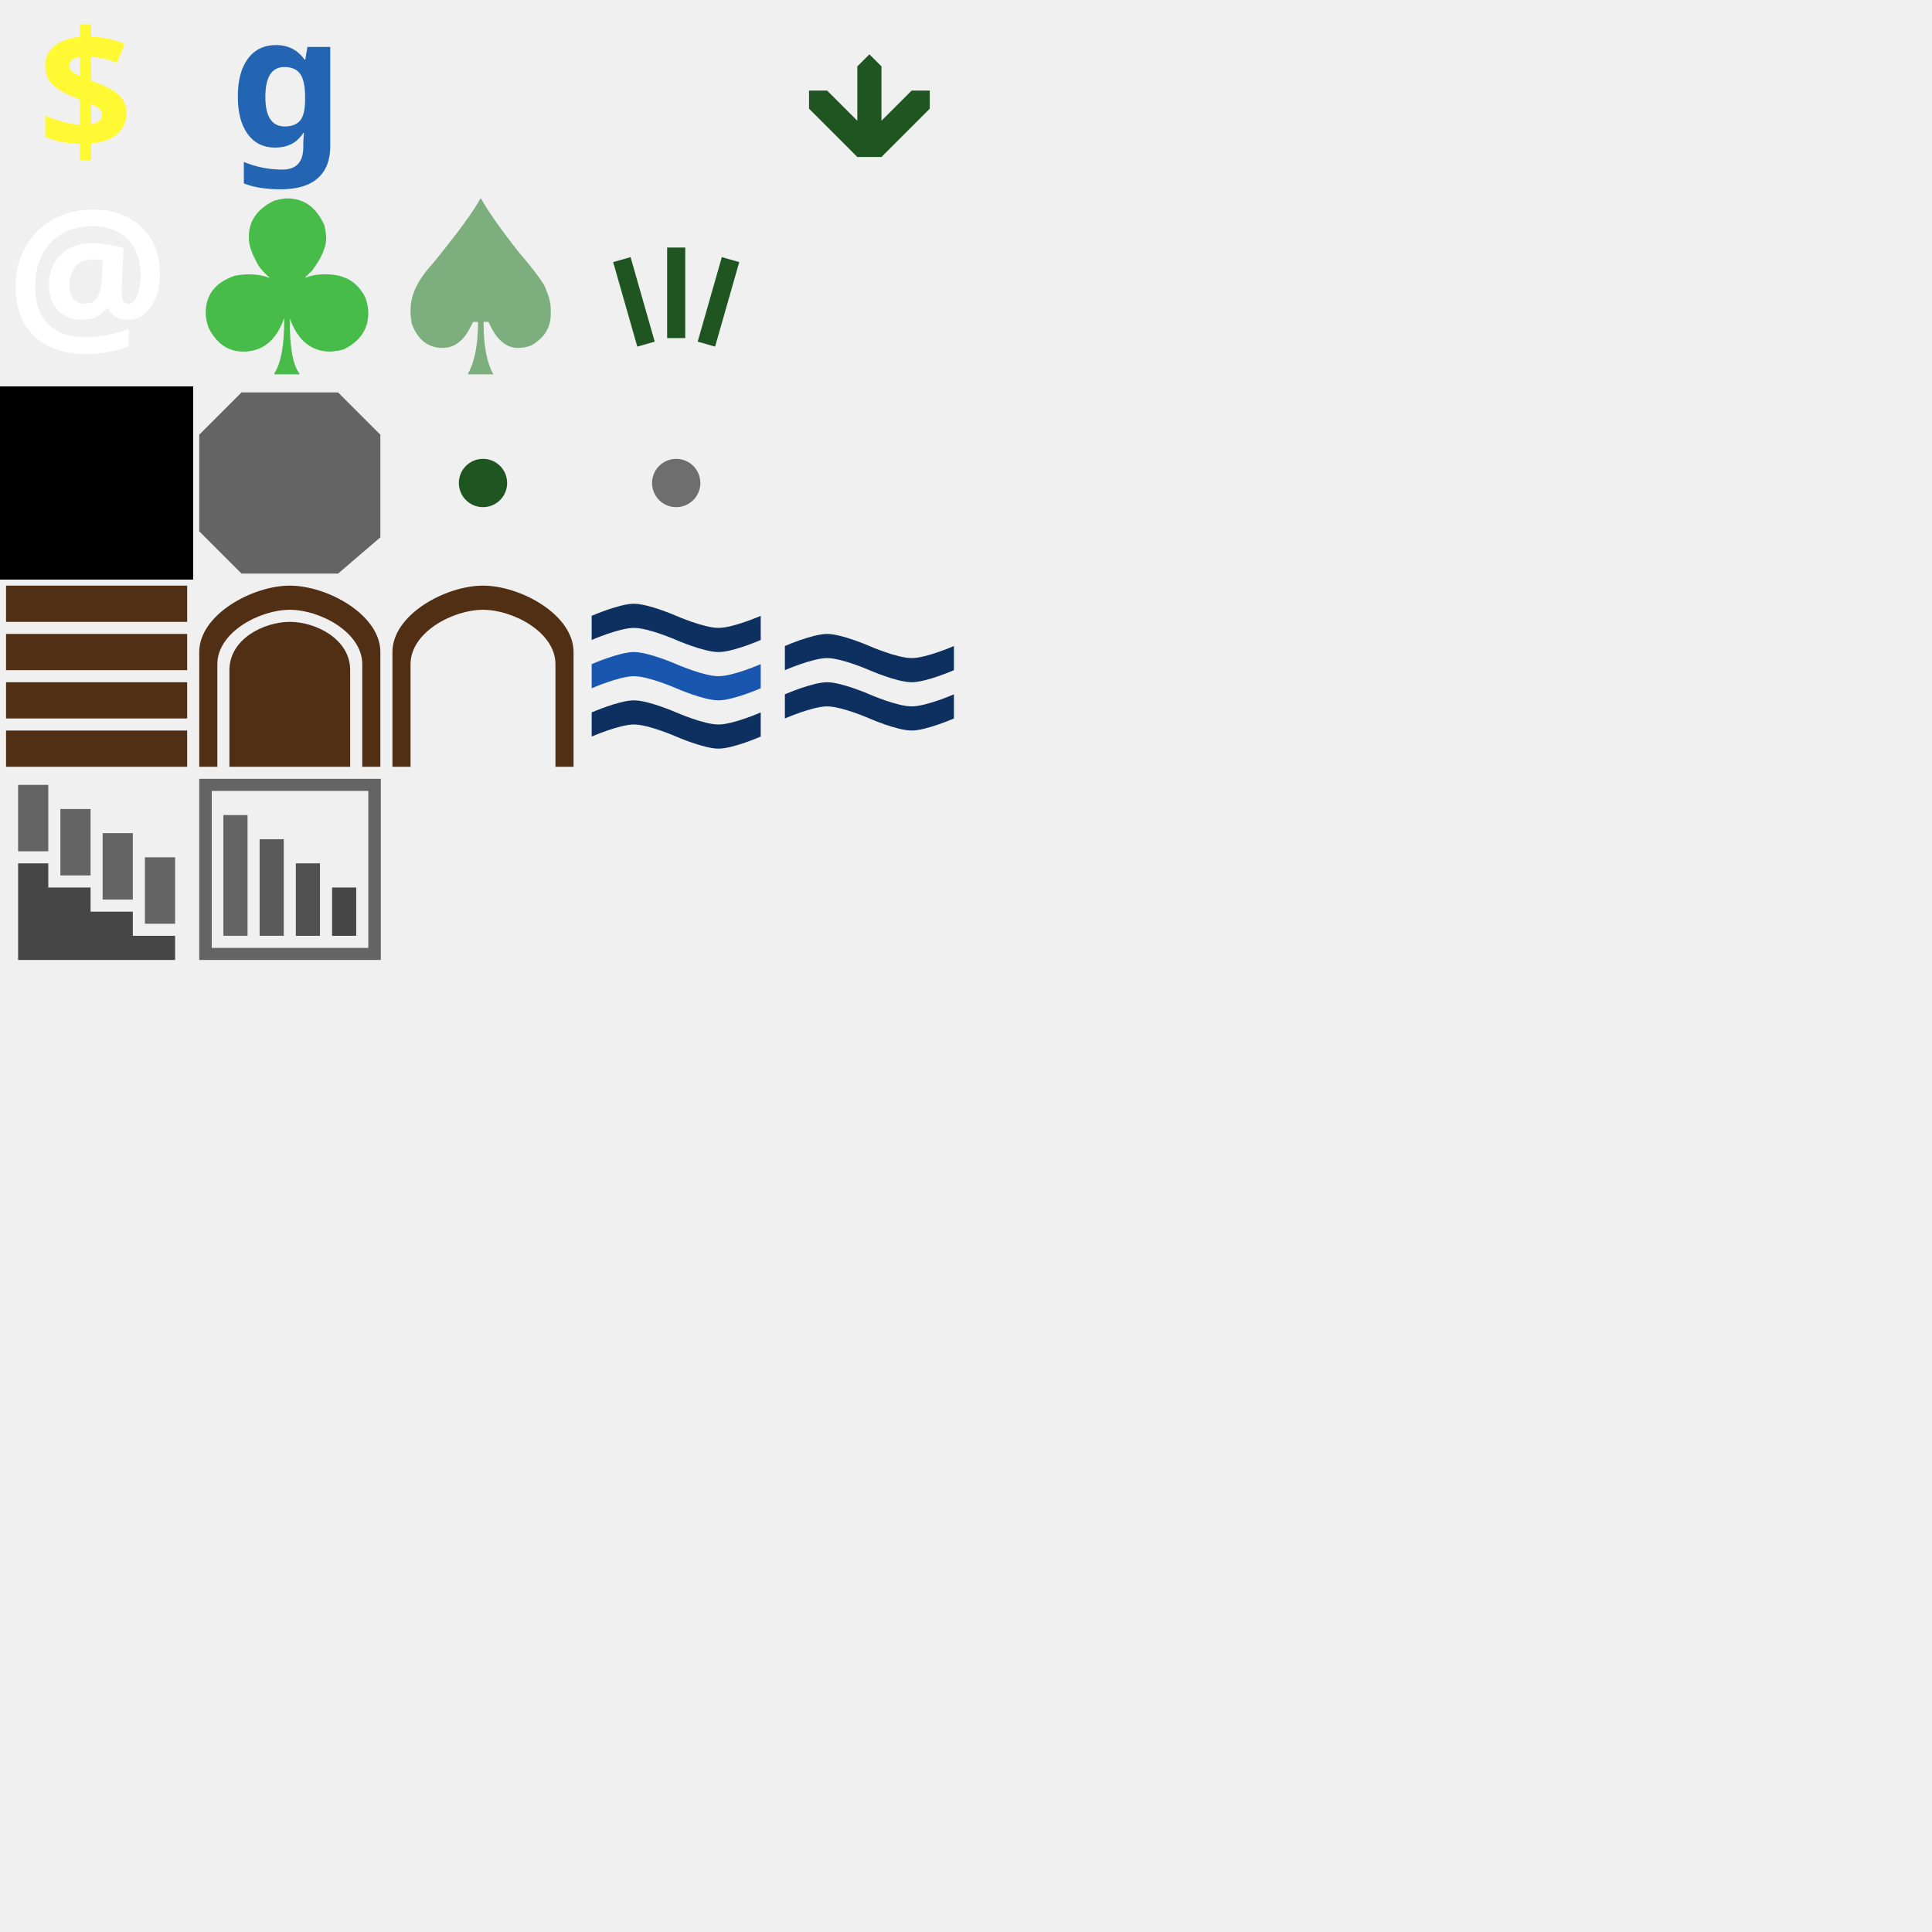
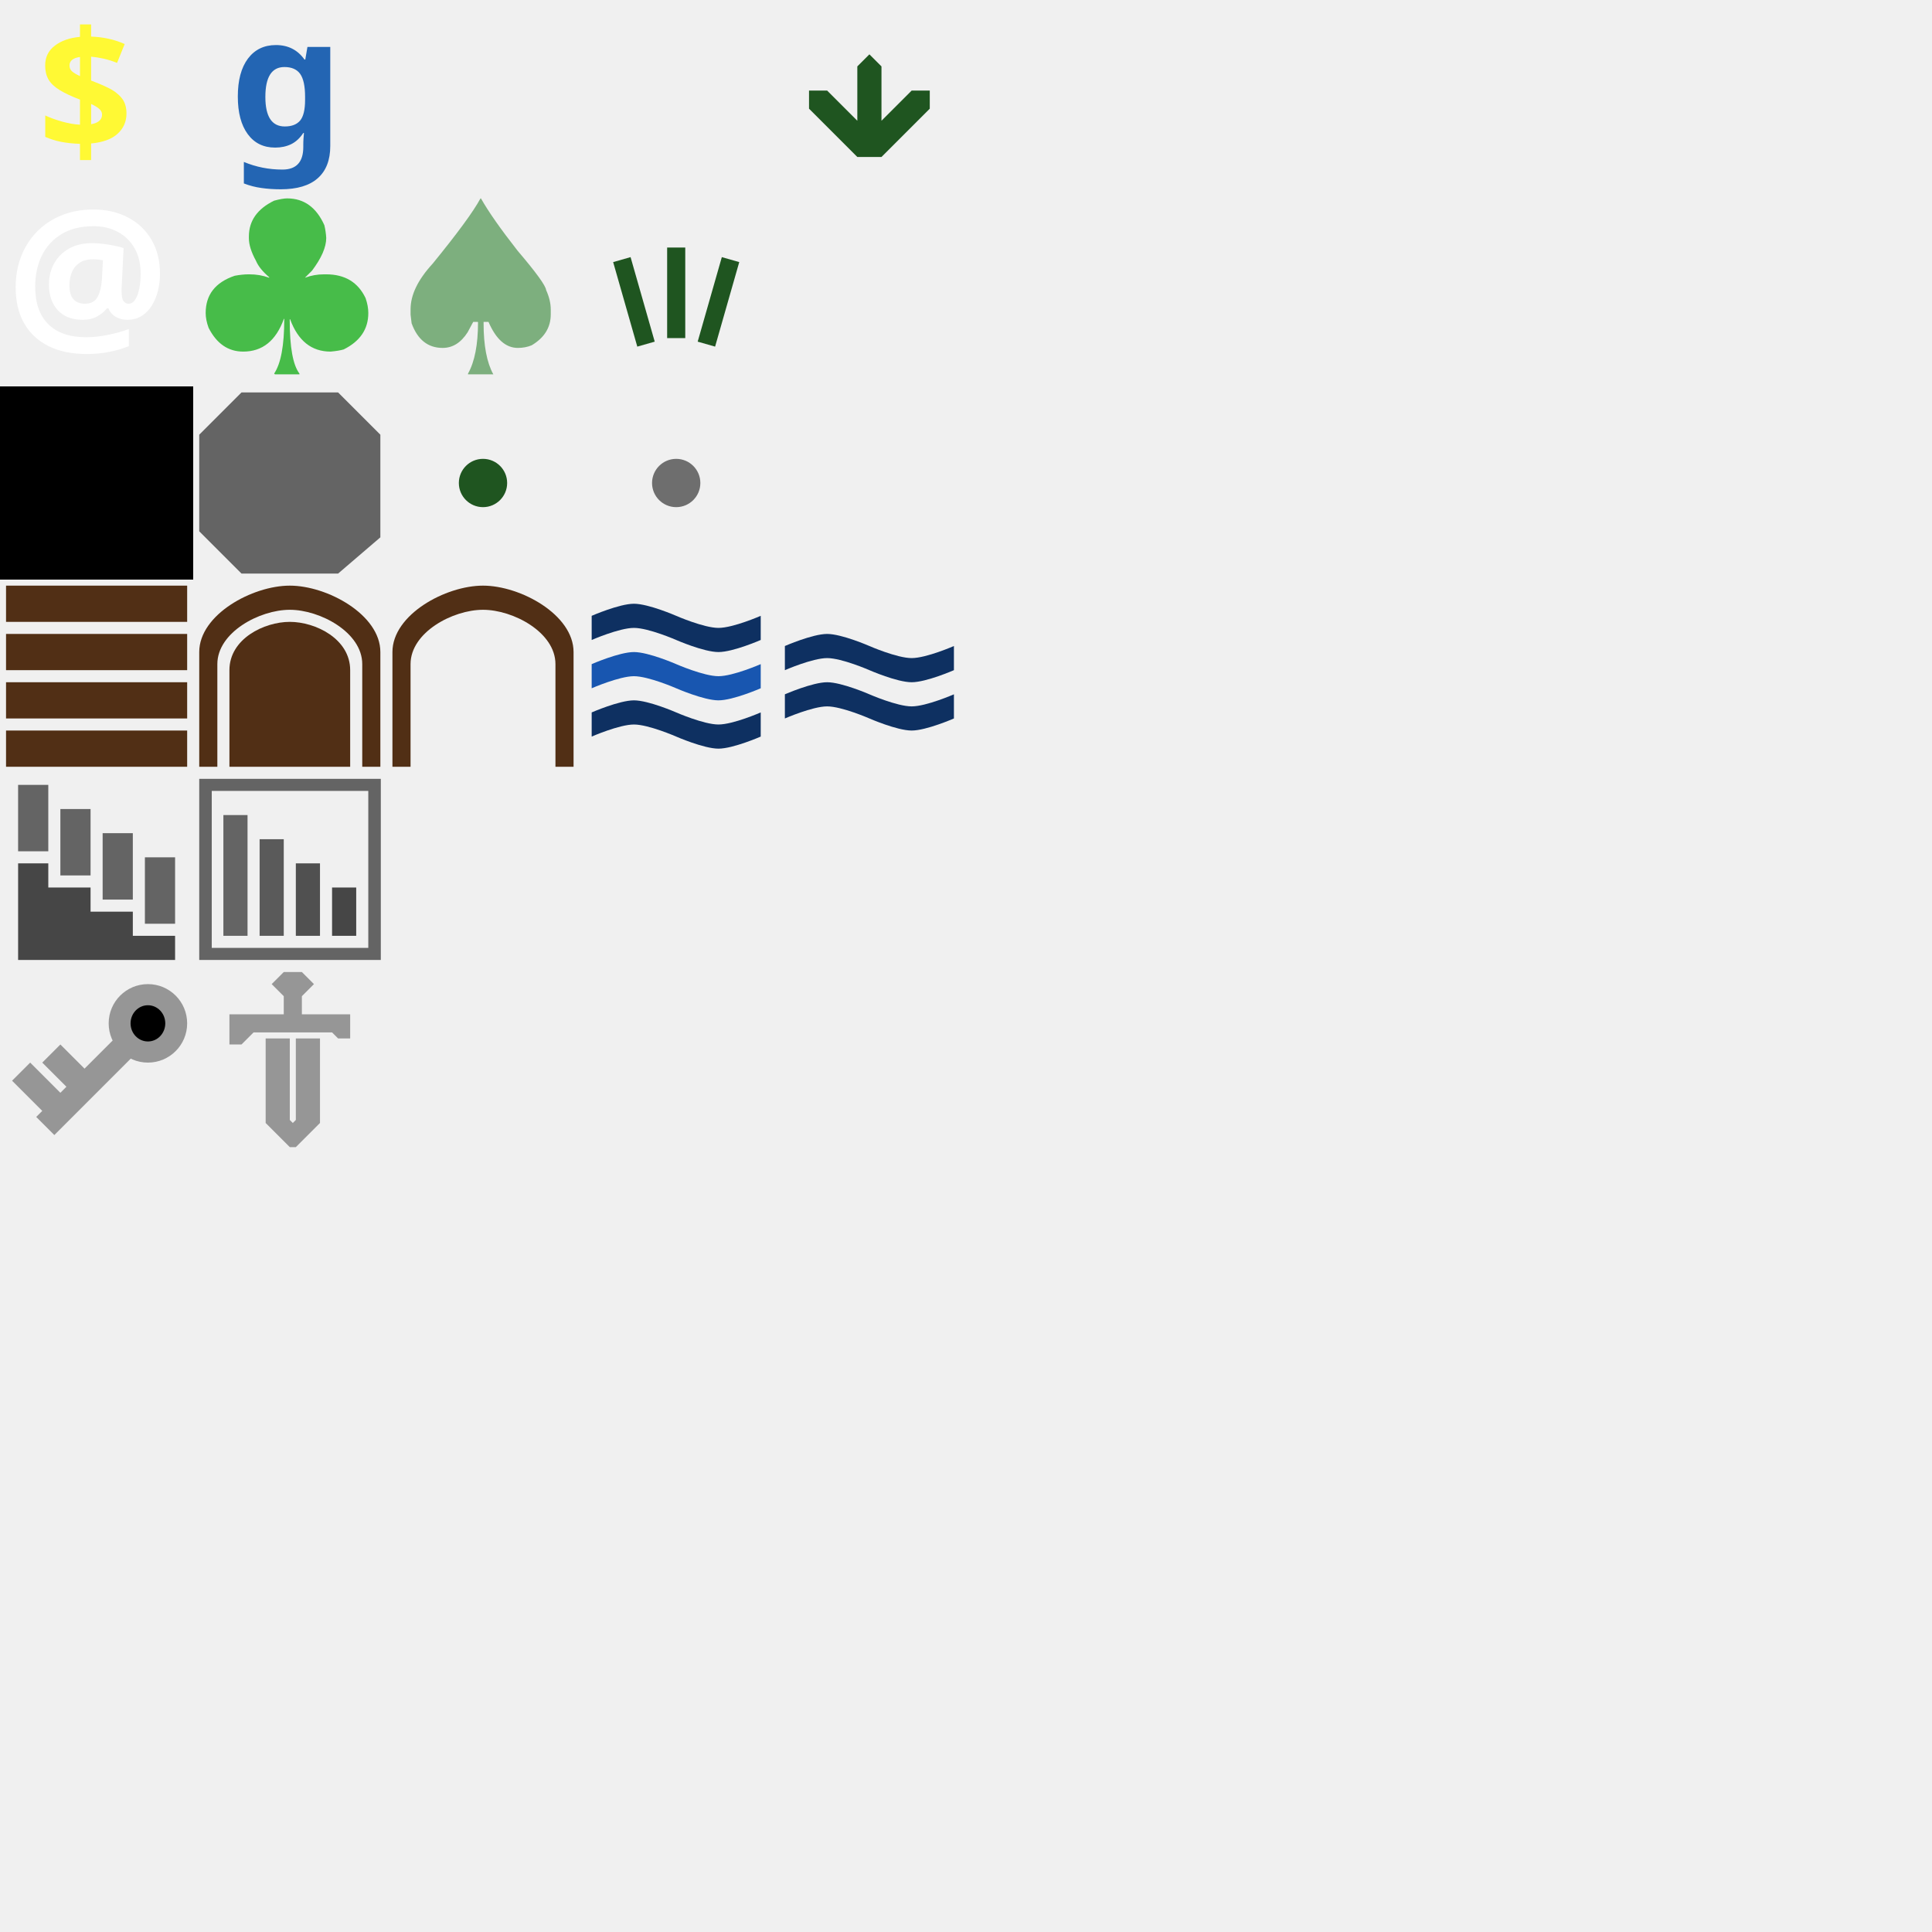
<svg xmlns="http://www.w3.org/2000/svg" width="320" height="320" viewBox="0 0 320 320" id="svg3336" version="1.1" enable-background="new">
  <defs id="defs3338" />
  <g id="layer1" transform="translate(0,-732.3622)" style="">
    <text xml:space="preserve" style="font-style:normal;font-variant:normal;font-weight:bold;font-stretch:normal;line-height:0%;font-family:sans-serif;-inkscape-font-specification:'sans-serif, Bold';text-align:start;letter-spacing:0px;word-spacing:0px;writing-mode:lr-tb;text-anchor:start;fill:#ffffff;fill-opacity:1;stroke:none;stroke-width:1px;stroke-linecap:butt;stroke-linejoin:miter;stroke-opacity:0.377" x="1.095" y="788.485" id="text4251">
      <tspan id="tspan4253" x="1.095" y="788.485" style="font-size:30px;line-height:1.25">@</tspan>
    </text>
    <rect style="fill:#000000;fill-opacity:1" id="rect3346-1-7" width="32" height="32" x="0" y="796.362" />
    <text xml:space="preserve" style="font-style:normal;font-variant:normal;font-weight:bold;font-stretch:normal;line-height:0%;font-family:sans-serif;-inkscape-font-specification:'sans-serif, Bold';text-align:start;letter-spacing:0px;word-spacing:0px;writing-mode:lr-tb;text-anchor:start;fill:#ffffff;fill-opacity:1;stroke:#000000;stroke-width:1px;stroke-linecap:butt;stroke-linejoin:miter;stroke-opacity:0.377" x="33.095" y="788.485" id="text4251-0">
      <tspan id="tspan4253-7" x="33.095" y="788.485" style="font-size:30px;line-height:1.25"> </tspan>
    </text>
    <text xml:space="preserve" style="font-style:normal;font-variant:normal;font-weight:bold;font-stretch:normal;line-height:0%;font-family:sans-serif;-inkscape-font-specification:'sans-serif, Bold';text-align:start;letter-spacing:0px;word-spacing:0px;writing-mode:lr-tb;text-anchor:start;fill:#47bc49;fill-opacity:1;stroke:none;stroke-width:1px;stroke-linecap:butt;stroke-linejoin:miter;stroke-opacity:0.377" x="29.613" y="794.362" id="text4251-7">
      <tspan id="tspan4253-75" x="29.613" y="794.362" style="font-size:40px;line-height:1.25">♣</tspan>
    </text>
    <text xml:space="preserve" style="font-style:normal;font-variant:normal;font-weight:bold;font-stretch:normal;line-height:0%;font-family:sans-serif;-inkscape-font-specification:'sans-serif, Bold';text-align:start;letter-spacing:0px;word-spacing:0px;writing-mode:lr-tb;text-anchor:start;fill:#7daf7e;fill-opacity:1;stroke:none;stroke-width:1px;stroke-linecap:butt;stroke-linejoin:miter;stroke-opacity:0.377" x="61.691" y="794.362" id="text4251-7-5">
      <tspan id="tspan4253-75-7" x="61.691" y="794.362" style="font-size:40px;line-height:1.25">♠</tspan>
    </text>
    <ellipse style="fill:#1f5520;fill-opacity:1;fill-rule:evenodd;stroke:none;stroke-opacity:0.377" id="path4815" cx="80" cy="812.362" rx="4" ry="4" />
    <ellipse style="fill:#6e6e6e;fill-opacity:1;fill-rule:evenodd;stroke:none;stroke-opacity:0.377" id="path4815-0" cx="112" cy="812.362" rx="4" ry="4" />
    <path style="fill:#646464;fill-rule:evenodd;stroke:none;stroke-width:1px;stroke-linecap:butt;stroke-linejoin:miter;stroke-opacity:1;fill-opacity:1" d="m 33,804.362 0,16 7,7 16,0 7,-6 0,-17 -7,-7 -16,0 z" id="path4835" />
    <rect style="fill:#512f15;fill-opacity:1;fill-rule:evenodd;stroke:none;stroke-opacity:0.377" id="rect4852" width="30" height="6" x="1" y="829.362" />
    <rect style="fill:#512f15;fill-opacity:1;fill-rule:evenodd;stroke:none;stroke-opacity:0.377" id="rect4852-1" width="30" height="6" x="1" y="837.362" />
    <rect style="fill:#512f15;fill-opacity:1;fill-rule:evenodd;stroke:none;stroke-opacity:0.377" id="rect4852-0" width="30" height="6" x="1" y="845.362" />
    <rect style="fill:#512f15;fill-opacity:1;fill-rule:evenodd;stroke:none;stroke-opacity:0.377" id="rect4852-12" width="30" height="6" x="1" y="853.362" />
    <path style="fill:#1f5520;fill-opacity:1;fill-rule:evenodd;stroke:none;stroke-width:1px;stroke-linecap:butt;stroke-linejoin:miter;stroke-opacity:1" d="m 146,758.362 8,-8 0,-3 -3,0 -5,5 0,-9 -2,-2 -2,2 0,9 -5,-5 -3,0 0,3 8,8" id="path4992" />
    <path style="fill:#0e3061;fill-opacity:1;fill-rule:evenodd;stroke:none;stroke-width:1px;stroke-linecap:butt;stroke-linejoin:miter;stroke-opacity:1" d="m 98,834.362 c 0,0 4.573,-2 7,-2 2.427,0 7,2 7,2 0,0 4.573,2 7,2 2.427,0 7,-2 7,-2 l 0,4 c 0,0 -4.573,2 -7,2 -2.427,0 -7,-2 -7,-2 0,0 -4.573,-2 -7,-2 -2.427,0 -7,2 -7,2 z" id="path5098" />
    <path style="fill:#1856b0;fill-opacity:1;fill-rule:evenodd;stroke:none;stroke-width:1px;stroke-linecap:butt;stroke-linejoin:miter;stroke-opacity:1" d="m 98,842.362 c 0,0 4.573,-2 7,-2 2.427,0 7,2 7,2 0,0 4.573,2 7,2 2.427,0 7,-2 7,-2 l 0,4 c 0,0 -4.573,2 -7,2 -2.427,0 -7,-2 -7,-2 0,0 -4.573,-2 -7,-2 -2.427,0 -7,2 -7,2 z" id="path5098-6" />
    <path style="fill:#0e3061;fill-opacity:1;fill-rule:evenodd;stroke:none;stroke-width:1px;stroke-linecap:butt;stroke-linejoin:miter;stroke-opacity:1" d="m 98,850.362 c 0,0 4.573,-2 7,-2 2.427,0 7,2 7,2 0,0 4.573,2 7,2 2.427,0 7,-2 7,-2 l 0,4 c 0,0 -4.573,2 -7,2 -2.427,0 -7,-2 -7,-2 0,0 -4.573,-2 -7,-2 -2.427,0 -7,2 -7,2 z" id="path5098-7" />
    <path style="fill:#0e3061;fill-opacity:1;fill-rule:evenodd;stroke:none;stroke-width:1px;stroke-linecap:butt;stroke-linejoin:miter;stroke-opacity:1" d="m 130,839.362 c 0,0 4.573,-2 7,-2 2.427,0 7,2 7,2 0,0 4.573,2 7,2 2.427,0 7,-2 7,-2 l 0,4 c 0,0 -4.573,2 -7,2 -2.427,0 -7,-2 -7,-2 0,0 -4.573,-2 -7,-2 -2.427,0 -7,2 -7,2 z" id="path5098-8" />
    <path style="fill:#0e3061;fill-opacity:1;fill-rule:evenodd;stroke:none;stroke-width:1px;stroke-linecap:butt;stroke-linejoin:miter;stroke-opacity:1" d="m 130,847.362 c 0,0 4.573,-2 7,-2 2.427,0 7,2 7,2 0,0 4.573,2 7,2 2.427,0 7,-2 7,-2 l 0,4 c 0,0 -4.573,2 -7,2 -2.427,0 -7,-2 -7,-2 0,0 -4.573,-2 -7,-2 -2.427,0 -7,2 -7,2 z" id="path5098-8-4" />
    <path style="fill:#512f15;fill-opacity:1;fill-rule:evenodd;stroke:none;stroke-width:1px;stroke-linecap:butt;stroke-linejoin:miter;stroke-opacity:1" d="m 33,859.362 0,-19 c 0,-6.2 8.8,-11 15,-11 6.2,0 15,4.8 15,11 l 0,19 -3,0 0,-17 c 0,-5.27 -7,-9 -12,-9 -5,0 -12,3.73 -12,9 l 0,17 z" id="path5187" />
    <path style="fill:#512f15;fill-opacity:1;fill-rule:evenodd;stroke:none;stroke-width:1px;stroke-linecap:butt;stroke-linejoin:miter;stroke-opacity:1" d="m 38,859.362 0,-16 c 0,-5.185 5.731,-8 10,-8 4.269,0 10,2.815 10,8 l 0,16 z" id="path5189" />
    <path style="fill:#512f15;fill-opacity:1;fill-rule:evenodd;stroke:none;stroke-width:1px;stroke-linecap:butt;stroke-linejoin:miter;stroke-opacity:1" d="m 65,859.362 0,-19 c 0,-6.2 8.8,-11 15,-11 6.2,0 15,4.8 15,11 l 0,19 -3,0 0,-17 c 0,-5.27 -7,-9 -12,-9 -5,0 -12,3.73 -12,9 l 0,17 z" id="path5187-7" />
    <path style="fill:none;fill-opacity:1;fill-rule:evenodd;stroke:#1f5520;stroke-width:3;stroke-linecap:butt;stroke-linejoin:miter;stroke-miterlimit:4;stroke-dasharray:none;stroke-opacity:1" d="m 107,789.362 -4,-14" id="path5224" />
    <path style="fill:none;fill-opacity:1;fill-rule:evenodd;stroke:#1f5520;stroke-width:3;stroke-linecap:butt;stroke-linejoin:miter;stroke-miterlimit:4;stroke-dasharray:none;stroke-opacity:1" d="m 117,789.362 4,-14" id="path5224-2" />
    <path style="fill:none;fill-opacity:1;fill-rule:evenodd;stroke:#1f5520;stroke-width:3;stroke-linecap:butt;stroke-linejoin:miter;stroke-miterlimit:4;stroke-dasharray:none;stroke-opacity:1" d="m 112,788.362 0,-15" id="path5224-2-9" />
    <path style="fill:#646464;fill-opacity:1;fill-rule:evenodd;stroke:none;stroke-width:3;stroke-linecap:butt;stroke-miterlimit:4;stroke-dasharray:none;stroke-opacity:1" d="m 33,861.362 0,30 30.074,0 0,-30 -30.074,0 z m 2.074,2 25.926,0 0,26 -25.926,0 0,-26 z" id="rect5256" />
    <rect style="fill:#646464;fill-opacity:1;fill-rule:evenodd;stroke:none;stroke-width:3;stroke-linecap:butt;stroke-miterlimit:4;stroke-dasharray:none;stroke-opacity:1" id="rect5261" width="4" height="20" x="37" y="867.362" />
    <rect style="fill:#5a5a5a;fill-opacity:1;fill-rule:evenodd;stroke:none;stroke-width:3;stroke-linecap:butt;stroke-miterlimit:4;stroke-dasharray:none;stroke-opacity:1" id="rect5263" width="4" height="16" x="43" y="871.362" />
    <rect style="fill:#505050;fill-opacity:1;fill-rule:evenodd;stroke:none;stroke-width:3;stroke-linecap:butt;stroke-miterlimit:4;stroke-dasharray:none;stroke-opacity:1" id="rect5263-7" width="4" height="12" x="49" y="875.362" />
    <rect style="fill:#464646;fill-opacity:1;fill-rule:evenodd;stroke:none;stroke-width:3;stroke-linecap:butt;stroke-miterlimit:4;stroke-dasharray:none;stroke-opacity:1" id="rect5263-7-8" width="4" height="8" x="55" y="879.362" />
    <rect style="fill:#646464;fill-opacity:1;fill-rule:evenodd;stroke:none;stroke-width:3;stroke-linecap:butt;stroke-miterlimit:4;stroke-dasharray:none;stroke-opacity:1" id="rect5261-3" width="5" height="11" x="3" y="862.362" />
    <rect style="fill:#646464;fill-opacity:1;fill-rule:evenodd;stroke:none;stroke-width:3;stroke-linecap:butt;stroke-miterlimit:4;stroke-dasharray:none;stroke-opacity:1" id="rect5261-3-6" width="5" height="11" x="10" y="866.362" />
    <rect style="fill:#646464;fill-opacity:1;fill-rule:evenodd;stroke:none;stroke-width:3;stroke-linecap:butt;stroke-miterlimit:4;stroke-dasharray:none;stroke-opacity:1" id="rect5261-3-8" width="5" height="11" x="17" y="870.362" />
    <rect style="fill:#646464;fill-opacity:1;fill-rule:evenodd;stroke:none;stroke-width:3;stroke-linecap:butt;stroke-miterlimit:4;stroke-dasharray:none;stroke-opacity:1" id="rect5261-3-4" width="5" height="11" x="24" y="874.362" />
    <path style="fill:#464646;fill-opacity:1;fill-rule:evenodd;stroke:none;stroke-width:1px;stroke-linecap:butt;stroke-linejoin:miter;stroke-opacity:1" d="m 29,887.362 0,4 -26,0 0,-16 5,0 0,4 7,0 0,4 7,0 0,4 z" id="path5365" />
    <text xml:space="preserve" style="font-style:normal;font-variant:normal;font-weight:bold;font-stretch:normal;line-height:0%;font-family:sans-serif;-inkscape-font-specification:'sans-serif, Bold';text-align:start;letter-spacing:0px;word-spacing:0px;writing-mode:lr-tb;text-anchor:start;fill:#fff934;fill-opacity:1;stroke:none;stroke-width:1px;stroke-linecap:butt;stroke-linejoin:miter;stroke-opacity:0.377" x="6.294" y="757.281" id="text4251-3">
      <tspan id="tspan4253-3" x="6.294" y="757.281" style="font-size:27.5px;line-height:1.25">$</tspan>
    </text>
    <text xml:space="preserve" style="font-style:normal;font-variant:normal;font-weight:bold;font-stretch:normal;line-height:0%;font-family:sans-serif;-inkscape-font-specification:'sans-serif, Bold';text-align:start;letter-spacing:0px;word-spacing:0px;writing-mode:lr-tb;text-anchor:start;fill:#2365b3;fill-opacity:1;stroke:none;stroke-width:1px;stroke-linecap:butt;stroke-linejoin:miter;stroke-opacity:0.377" x="38.045" y="756.511" id="text4251-36">
      <tspan id="tspan4253-753" x="38.045" y="756.511" style="font-size:30px;line-height:1.25;fill:#2365b3;fill-opacity:1">g</tspan>
    </text>
+     <path style="opacity:1;fill:#969696;fill-opacity:1;fill-rule:evenodd;stroke:none;stroke-width:4;stroke-linecap:butt;stroke-miterlimit:4;stroke-dasharray:none;stroke-opacity:1" d="m 19,904.362 -5,5 -4,-4 -3,3 4,4 -1,1 -5,-5 -3,3 5,5 -1,1 3,3 13,-13 z" id="rect4236" />
+     <path style="fill:#969696;fill-opacity:1;fill-rule:evenodd;stroke:none;stroke-width:1px;stroke-linecap:butt;stroke-linejoin:miter;stroke-opacity:1" d="m 47,161 -2,2 2,2 0,3 -9,0 0,5 2,0 2,-2 13,0 1,1 2,0 0,-4 -8,0 0,-3 2,-2 -2,-2 z m -3,11 0,14 4,4 1,0 4,-4 0,-14 -4,0 0,13.5 -0.5,0.5 -0.5,-0.5 0,-13.5 z" transform="translate(0,732.3622)" id="path4284" />
+     <ellipse style="opacity:1;fill:#969696;fill-opacity:1;fill-rule:evenodd;stroke:none;stroke-width:4;stroke-linecap:butt;stroke-miterlimit:4;stroke-dasharray:none;stroke-opacity:1" id="path4309" cx="24.5" cy="901.862" rx="6.5" ry="6.5" />
+     <ellipse style="opacity:1;fill:#000000;fill-opacity:1;fill-rule:evenodd;stroke:none;stroke-width:4;stroke-linecap:butt;stroke-miterlimit:4;stroke-dasharray:none;stroke-opacity:1" id="path4318" cx="24.5" cy="901.862" rx="2.875" ry="3" />
  </g>
  <g id="layer2" style="opacity:1;" />
</svg>
